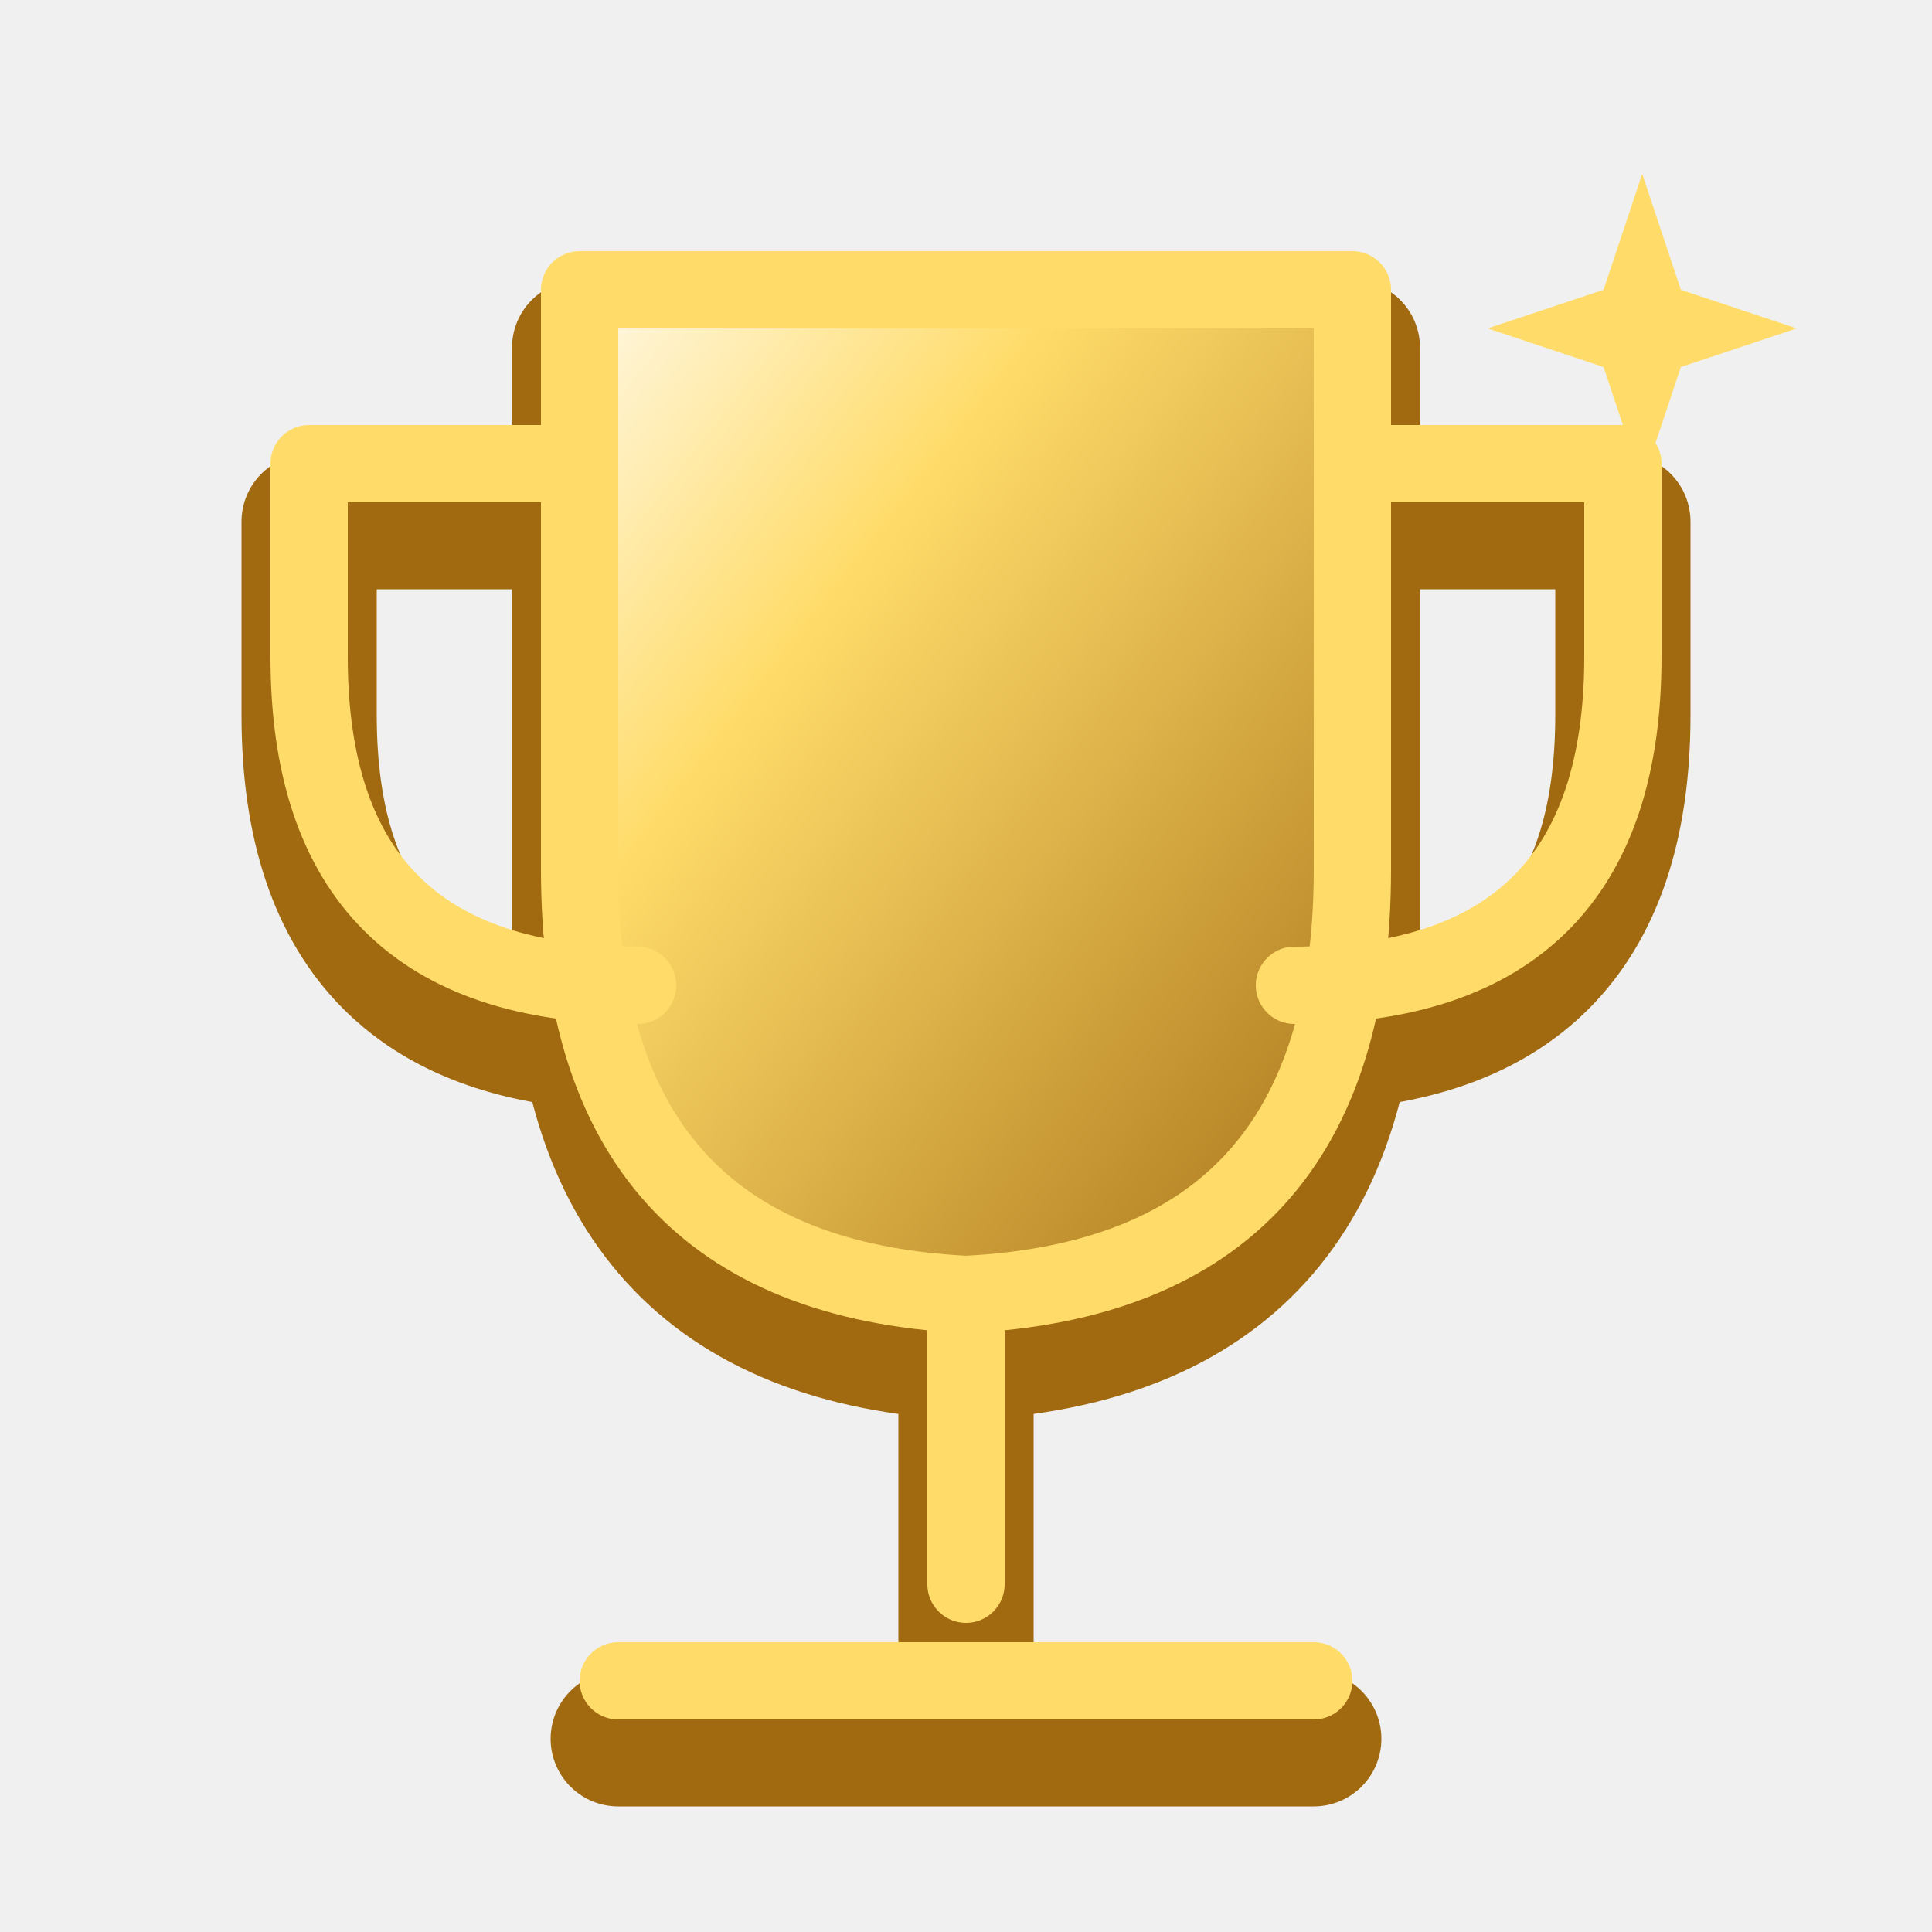
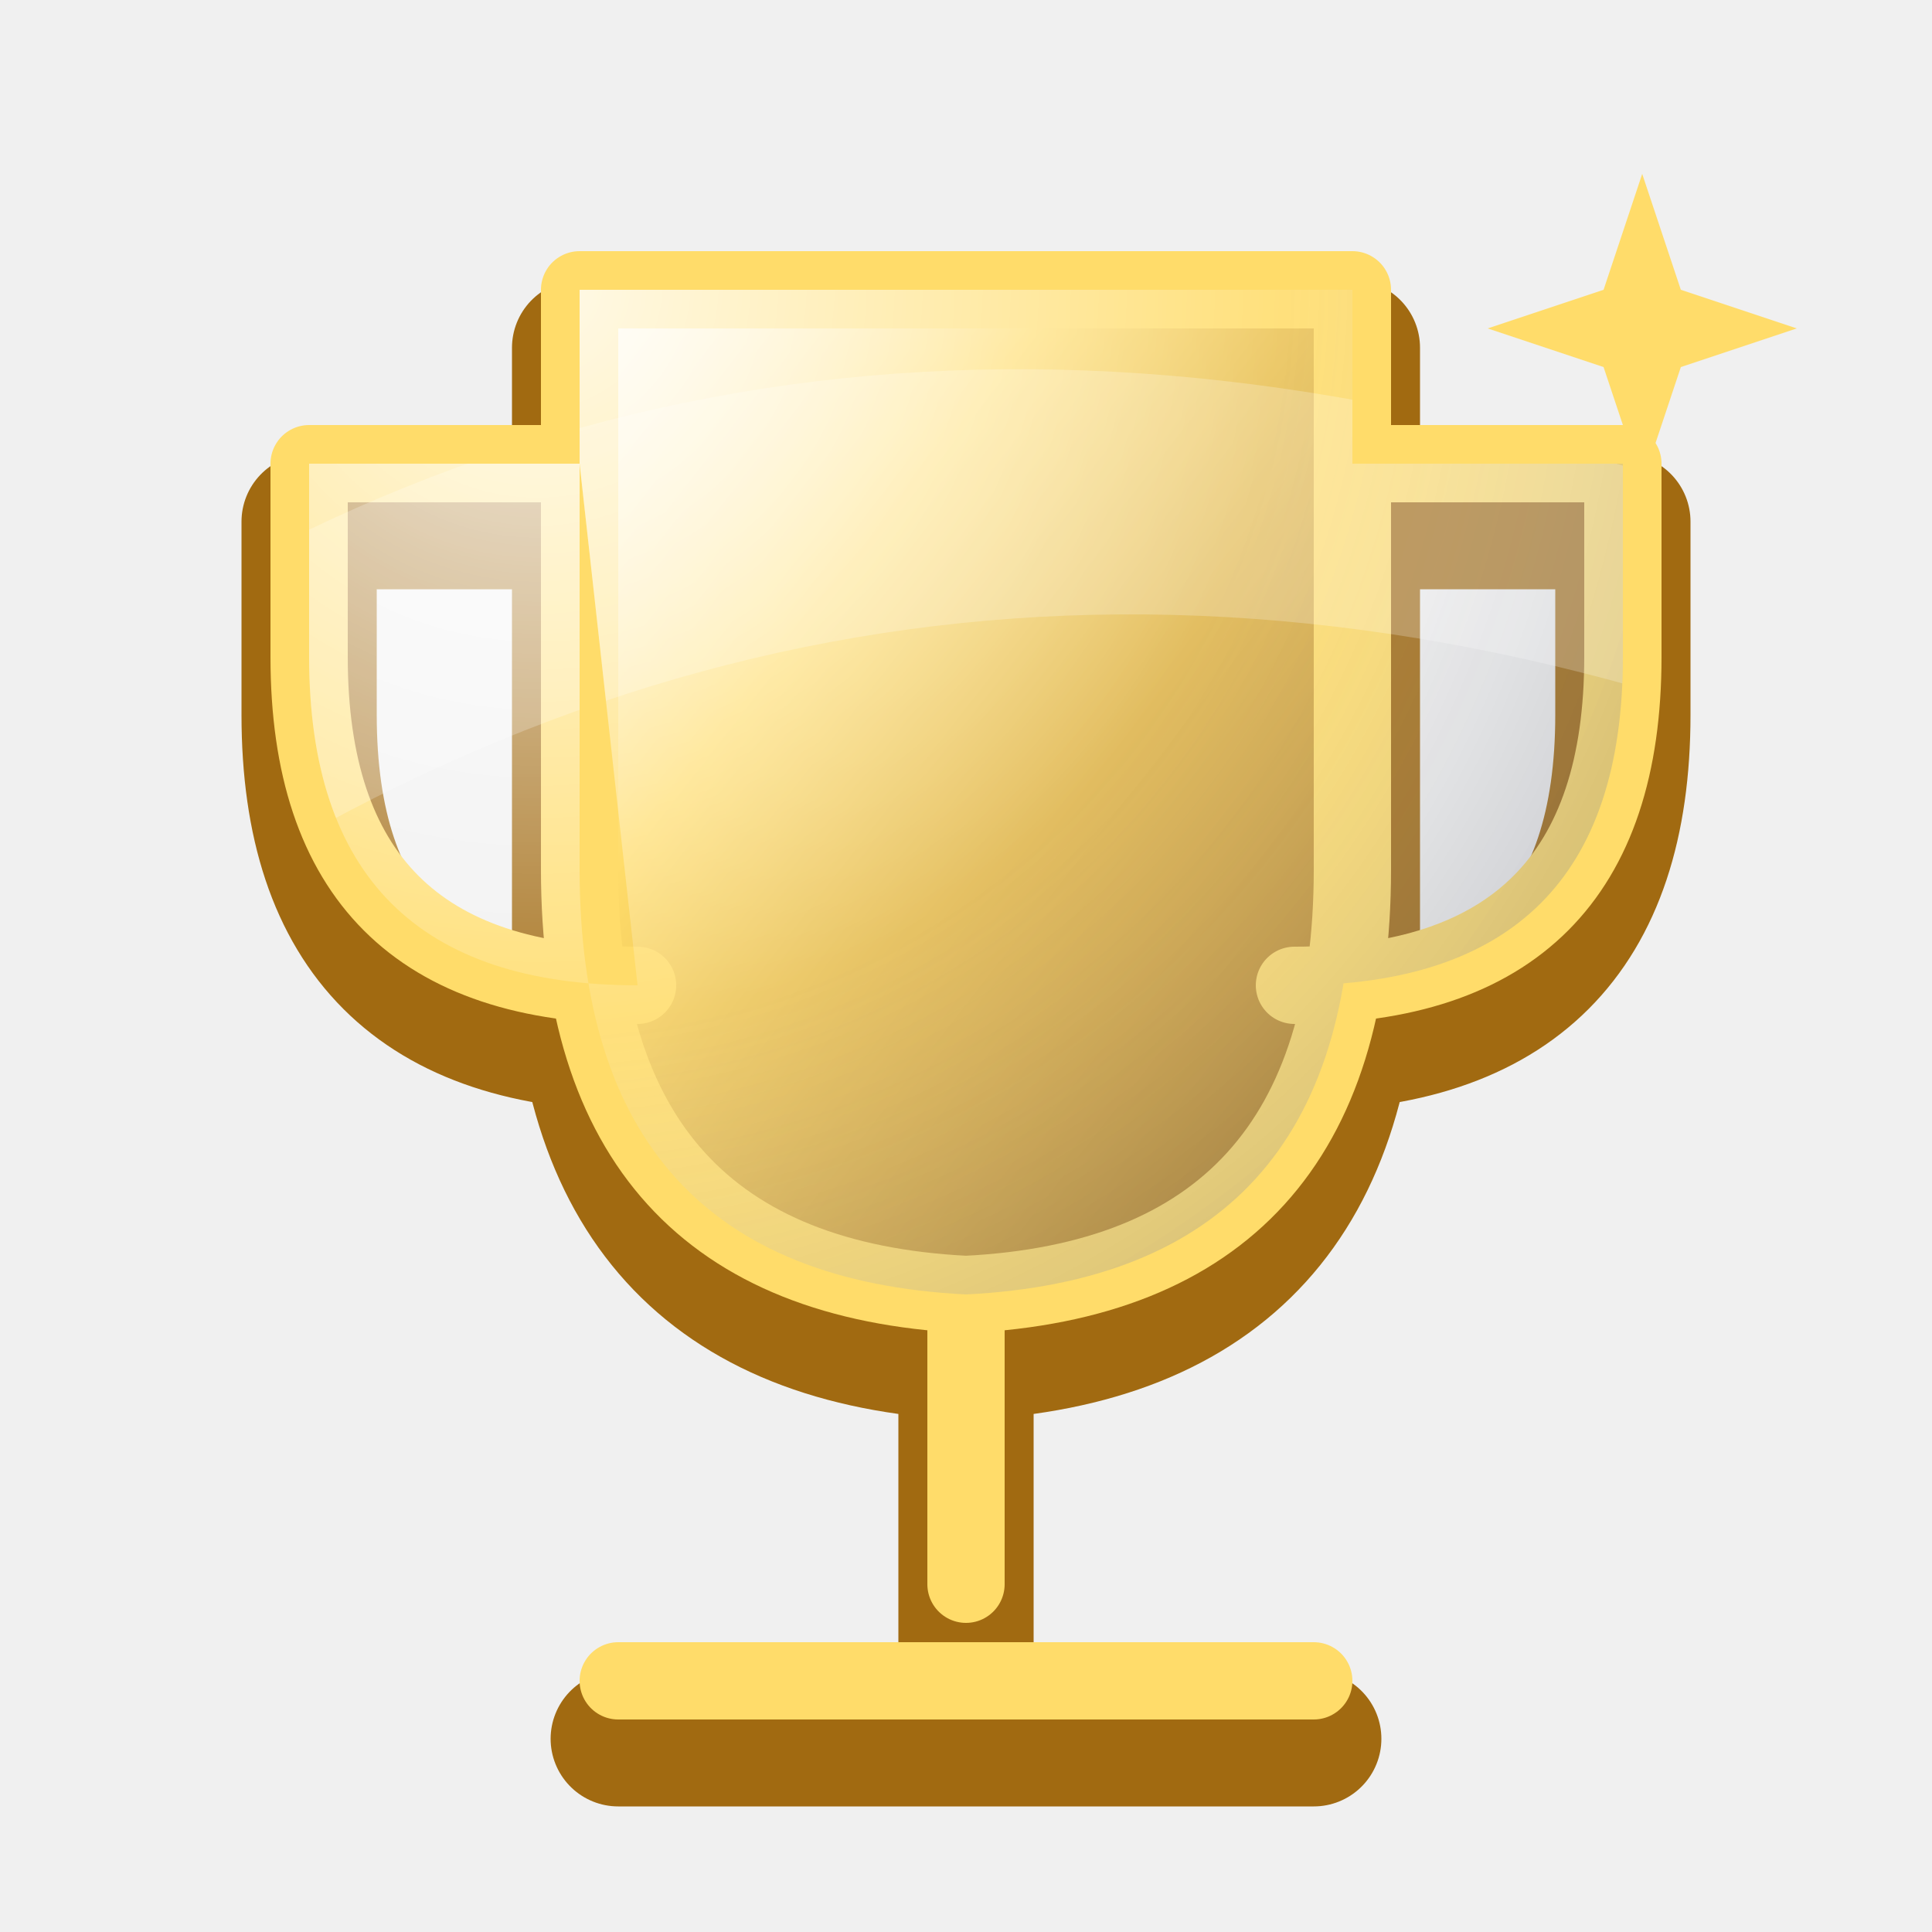
<svg xmlns="http://www.w3.org/2000/svg" viewBox="0 0 100 100">
  <defs>
    <linearGradient id="g" x2=".7" y2="1">
      <stop stop-color="#fff9e8" />
      <stop offset=".3" stop-color="#ffdc6a" />
      <stop offset="1" stop-color="#a16a11" />
    </linearGradient>
+     <radialGradient id="shine" cx=".28" cy=".15" r=".85">
+       <stop stop-color="white" stop-opacity=".85" />
+       <stop offset=".45" stop-color="white" stop-opacity=".12" />
+       <stop offset="1" stop-color="#030b24" stop-opacity=".5" />
+     </radialGradient>
+     <clipPath id="silhouette">
+       <path d="M30 15H70V45Q70 66 50 67 30 66 30 45ZM50 67V82M32 87H68" />
+       <path d="M30 24H16V34Q16 51 33 51M70 24H84V34Q84 51 67 51" fill="none" />
+     </clipPath>
  </defs>
  <g transform="translate(0 3)" fill="#a16a11" stroke="#a16a11" stroke-width="7" stroke-linejoin="round" stroke-linecap="round">
    <path d="M30 15H70V45Q70 66 50 67 30 66 30 45ZM50 67V82M32 87H68" />
    <path d="M30 24H16V34Q16 51 33 51M70 24H84V34Q84 51 67 51" fill="none" />
  </g>
  <g fill="url(#g)" stroke="#ffdc6a" stroke-width="4" stroke-linejoin="round" stroke-linecap="round">
    <path d="M30 15H70V45Q70 66 50 67 30 66 30 45ZM50 67V82M32 87H68" />
    <path d="M30 24H16V34Q16 51 33 51M70 24H84V34Q84 51 67 51" fill="none" />
  </g>
  <path d="m85 9 2 6 6 2-6 2-2 6-2-6-6-2 6-2Z" fill="#ffdc6a" />
+   <g clip-path="url(#silhouette)">
+     <rect width="100" height="100" fill="url(#shine)" />
+     <path d="M6 33Q45 8 95 28L95 39Q48 21 8 48Z" fill="white" opacity=".22" />
+     <path d="M6 73Q45 90 94 69" fill="none" stroke="#03091c" stroke-opacity=".35" stroke-width="4" />
+   </g>
</svg>
